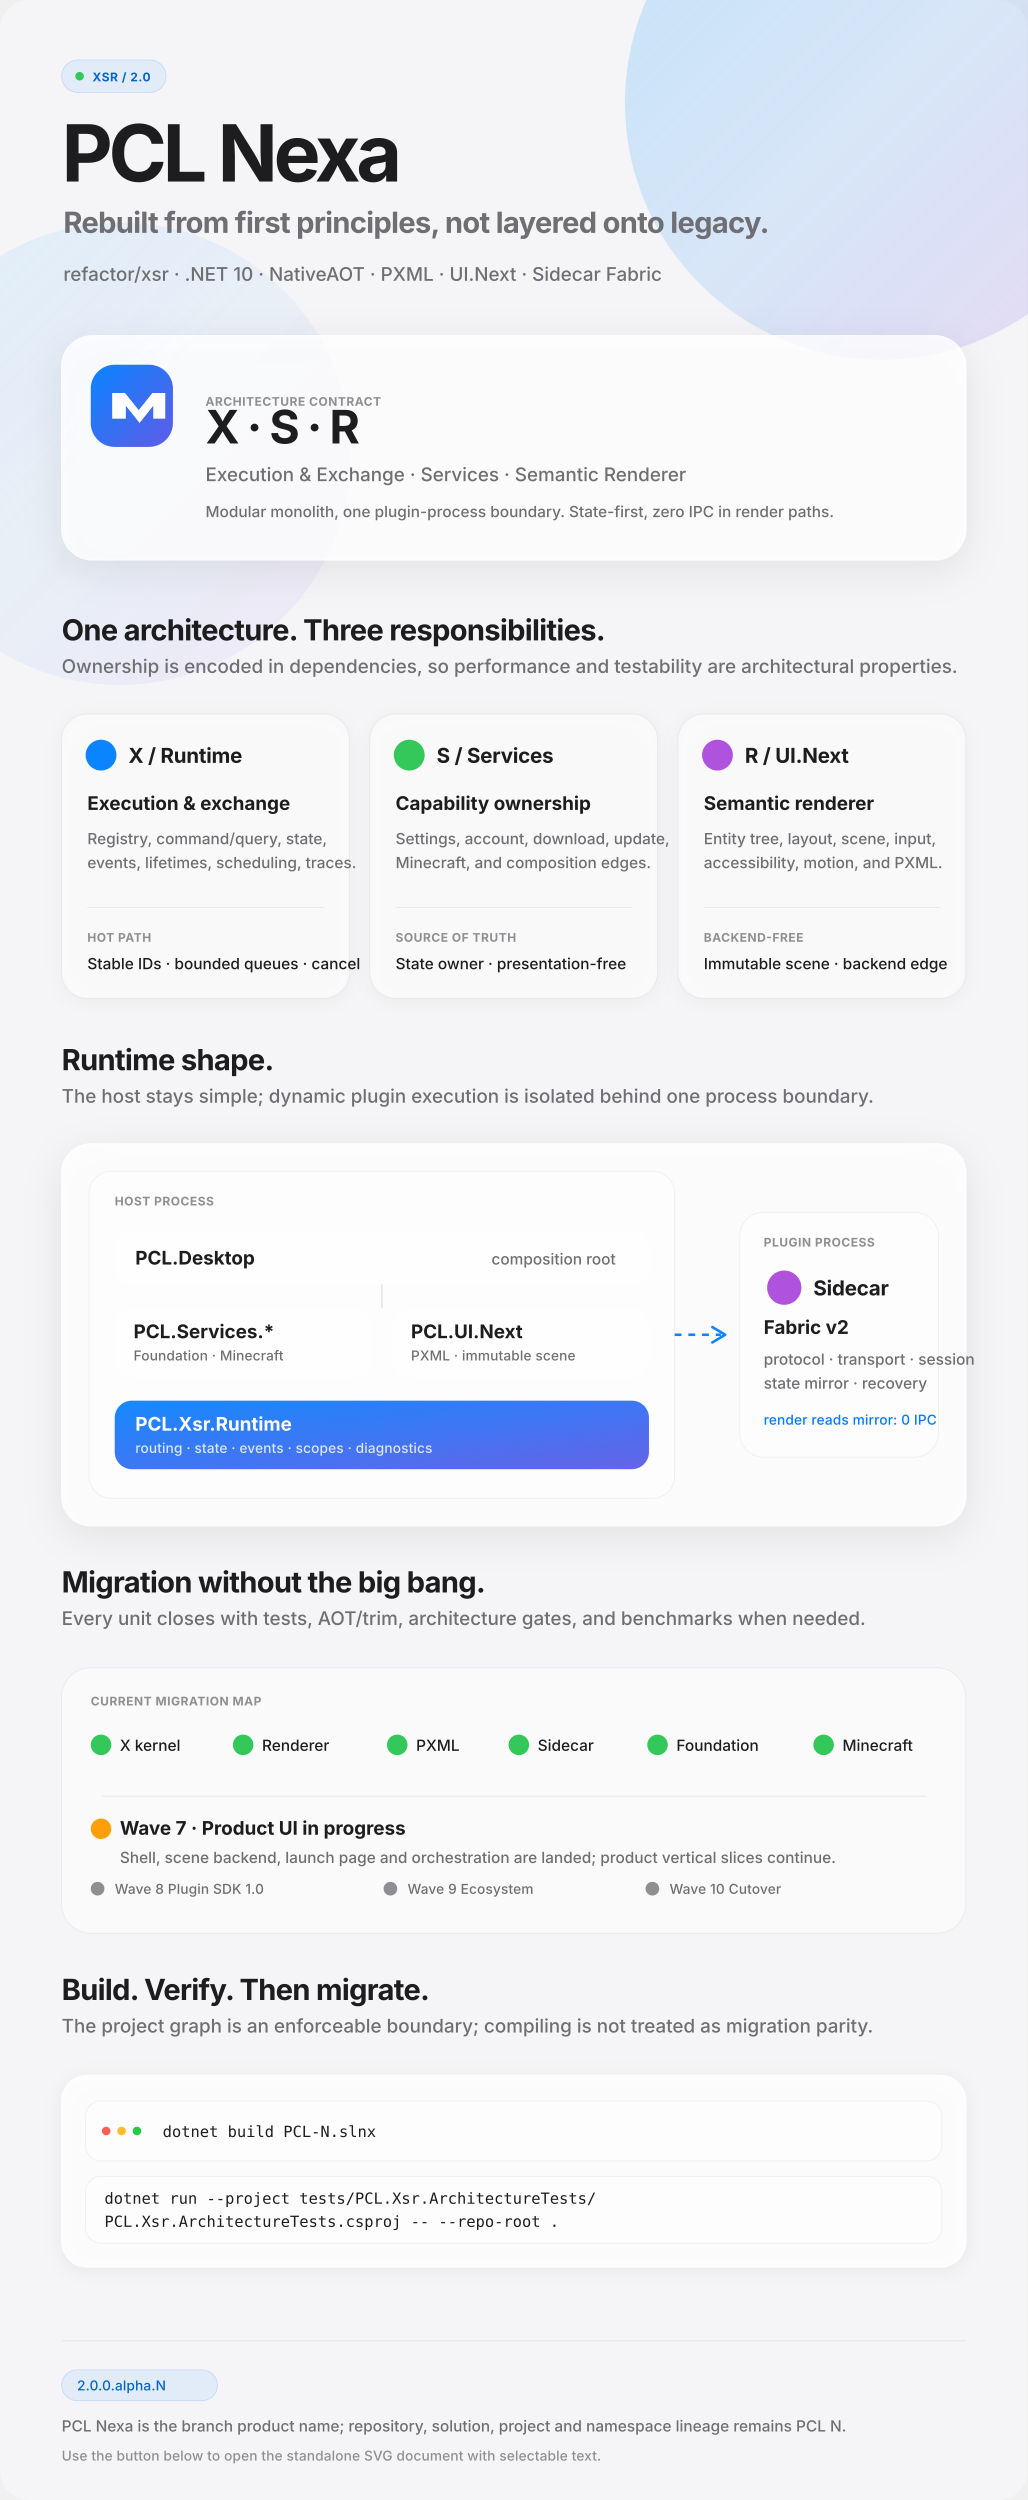
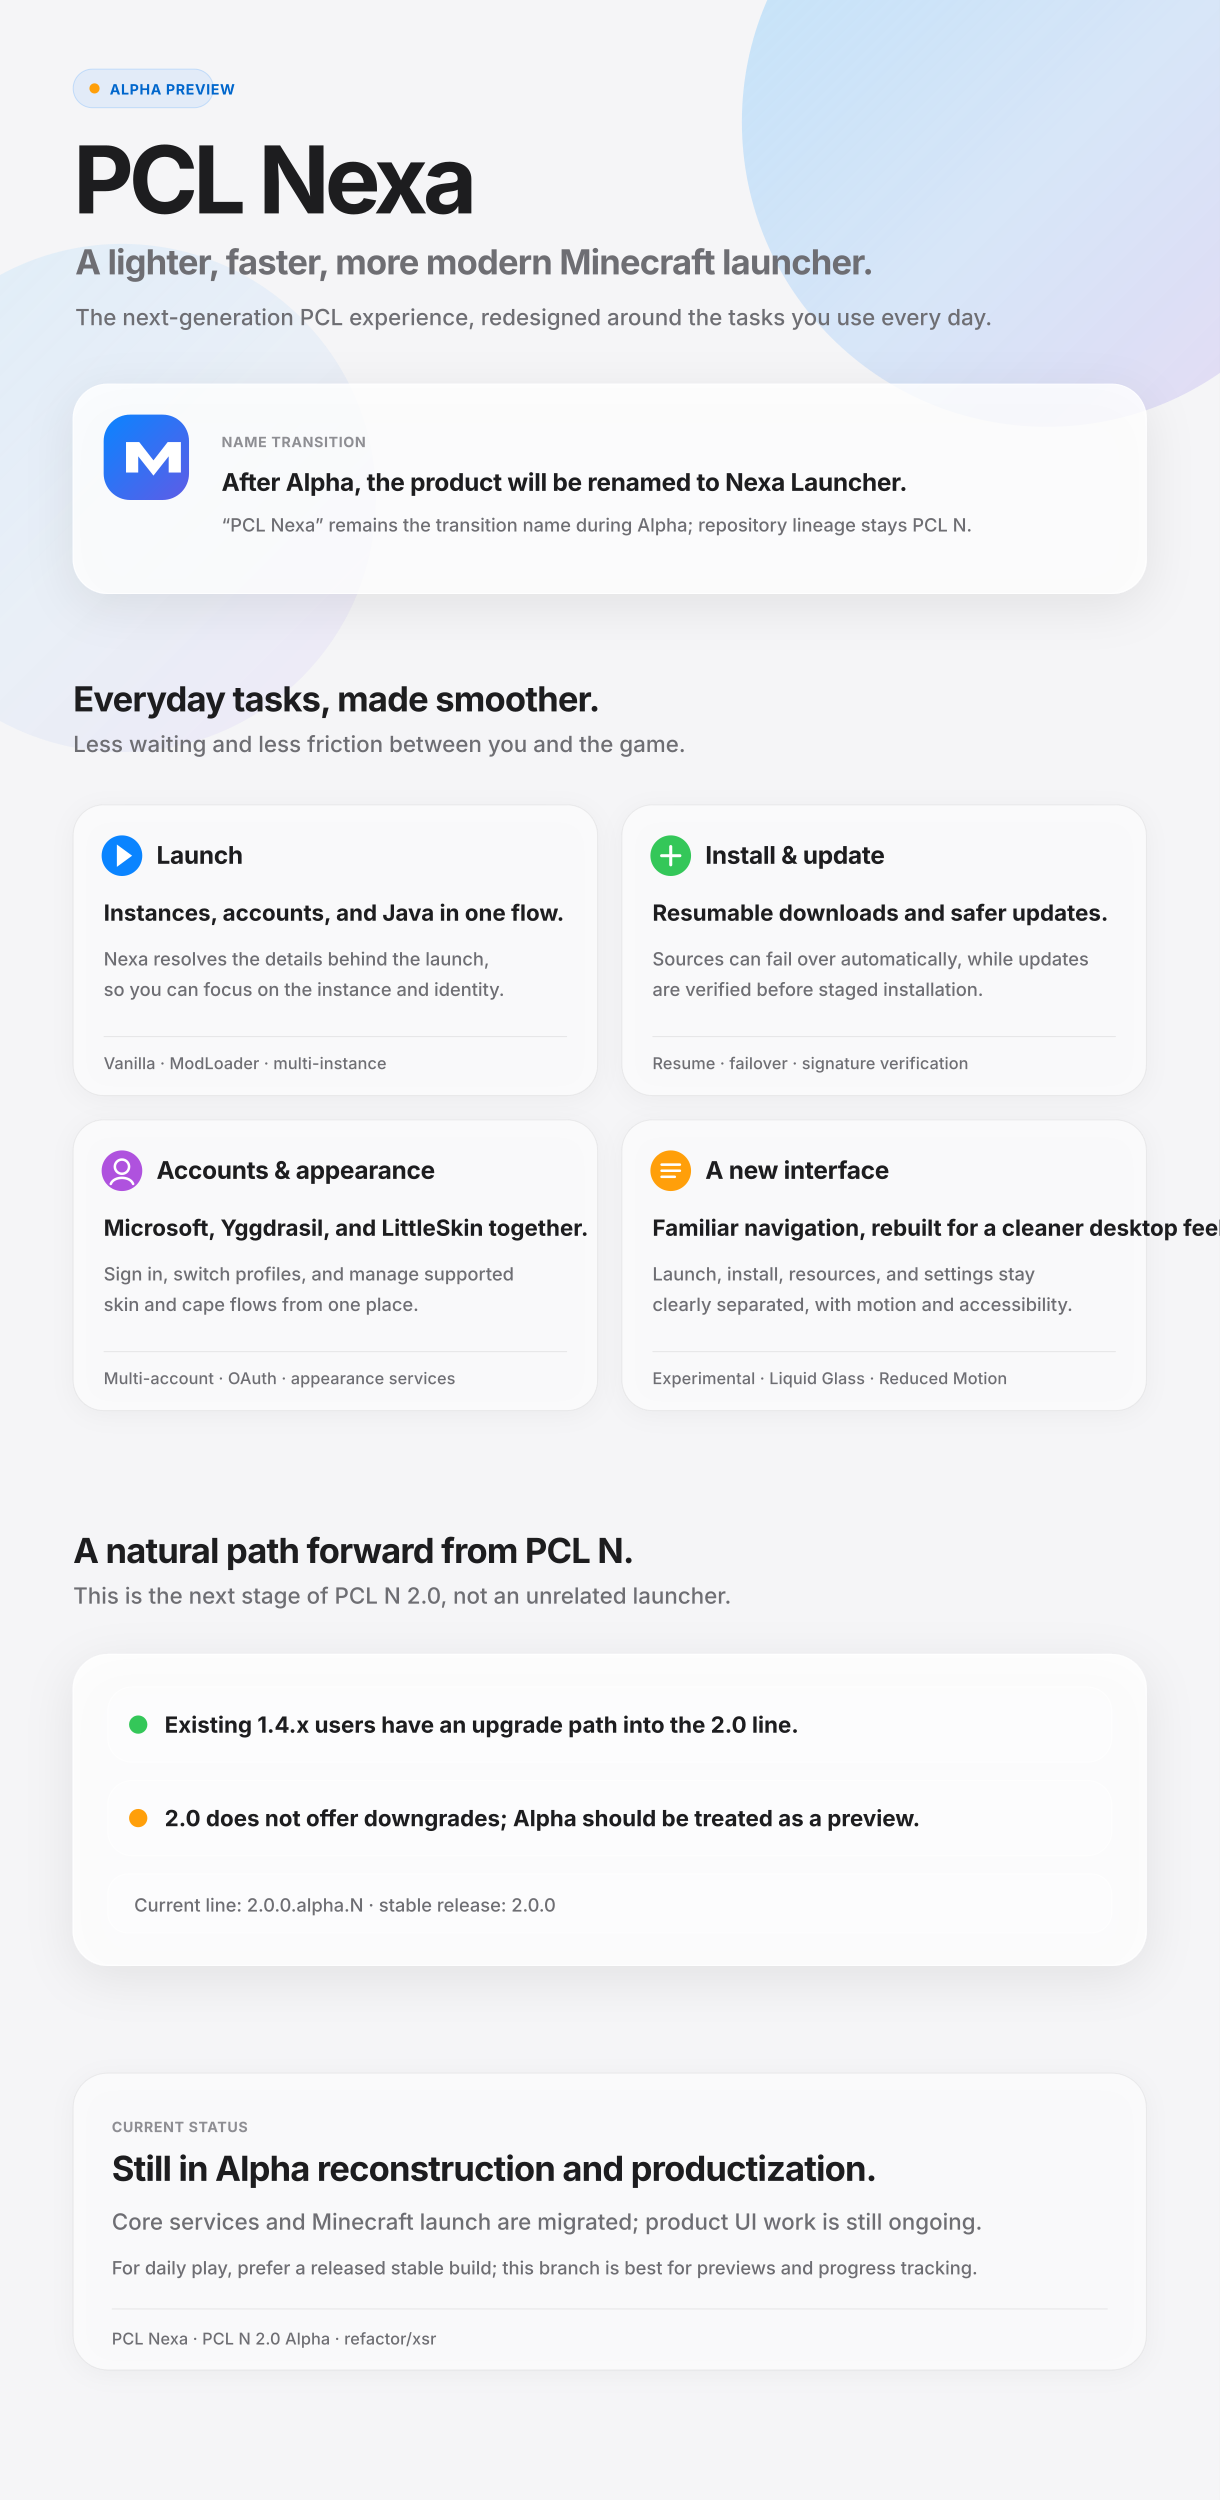
- <svg xmlns="http://www.w3.org/2000/svg" width="1200" height="2920" viewBox="0 0 1200 2920" role="img" aria-labelledby="title desc">
+ <svg xmlns="http://www.w3.org/2000/svg" width="1200" height="2460" viewBox="0 0 1200 2460" role="img" aria-labelledby="title desc">
  <defs>
    <linearGradient id="heroGlow" x1="0" y1="0" x2="1" y2="1">
-       <stop class="glowA" offset="0" stop-color="#5AC8FA" stop-opacity="0.28" />
-       <stop class="glowB" offset="0.48" stop-color="#007AFF" stop-opacity="0.12" />
-       <stop class="glowC" offset="1" stop-color="#AF52DE" stop-opacity="0.18" />
+       <stop offset="0" stop-color="#5AC8FA" stop-opacity="0.30" />
+       <stop offset="0.52" stop-color="#007AFF" stop-opacity="0.12" />
+       <stop offset="1" stop-color="#AF52DE" stop-opacity="0.18" />
    </linearGradient>
    <linearGradient id="accentGradient" x1="0" y1="0" x2="1" y2="1">
      <stop offset="0" stop-color="#0A84FF" />
      <stop offset="1" stop-color="#5E5CE6" />
    </linearGradient>
    <filter id="shadow" x="-30%" y="-30%" width="160%" height="160%">
      <feDropShadow dx="0" dy="12" stdDeviation="24" flood-color="#000000" flood-opacity="0.10" />
    </filter>
    <filter id="softShadow" x="-30%" y="-30%" width="160%" height="160%">
      <feDropShadow dx="0" dy="4" stdDeviation="12" flood-color="#000000" flood-opacity="0.07" />
    </filter>
    <style>
-       svg { font-family: -apple-system, BlinkMacSystemFont, "SF Pro Display", "SF Pro Text", "Segoe UI", "PingFang SC", "Microsoft YaHei", sans-serif; }
+       svg { font-family: -apple-system, BlinkMacSystemFont, "SF Pro Display", "SF Pro Text", "Segoe UI", "PingFang SC", "Microsoft JhengHei", "Microsoft YaHei", sans-serif; }
      .bg { fill:#F5F5F7; }
-       .surface { fill:#FFFFFF; fill-opacity:.78; stroke:#FFFFFF; stroke-opacity:.90; }
-       .surface2 { fill:#FFFFFF; fill-opacity:.54; stroke:#000000; stroke-opacity:.055; }
-       .surface3 { fill:#FFFFFF; fill-opacity:.34; stroke:#FFFFFF; stroke-opacity:.75; }
+       .surface { fill:#FFFFFF; fill-opacity:.80; stroke:#FFFFFF; stroke-opacity:.92; }
+       .surface2 { fill:#FFFFFF; fill-opacity:.58; stroke:#000000; stroke-opacity:.055; }
+       .surface3 { fill:#FFFFFF; fill-opacity:.36; stroke:#FFFFFF; stroke-opacity:.75; }
      .text { fill:#1D1D1F; }
      .secondary { fill:#6E6E73; }
      .tertiary { fill:#8E8E93; }
      .rule { stroke:#000000; stroke-opacity:.075; }
-       .hairline { stroke:#000000; stroke-opacity:.09; }
      .accentText { fill:#007AFF; }
      .success { fill:#34C759; }
      .warning { fill:#FF9F0A; }
-       .pending { fill:#8E8E93; }
      .chip { fill:#007AFF; fill-opacity:.08; stroke:#007AFF; stroke-opacity:.18; }
      .chipText { fill:#0066CC; }
-       .mono { font-family: "SFMono-Regular", ui-monospace, "Cascadia Code", Consolas, monospace; }
      .title { font-size:92px; font-weight:700; letter-spacing:-4.8px; }
      .display { font-size:54px; font-weight:700; letter-spacing:-2.2px; }
      .h2 { font-size:34px; font-weight:700; letter-spacing:-.8px; }
      .h3 { font-size:24px; font-weight:650; letter-spacing:-.25px; }
      .body { font-size:22px; font-weight:450; }
      .bodyStrong { font-size:22px; font-weight:650; }
      .small { font-size:18px; font-weight:500; }
-       .caption { font-size:16px; font-weight:550; letter-spacing:.15px; }
+       .caption { font-size:16px; font-weight:550; letter-spacing:.10px; }
      .micro { font-size:14px; font-weight:650; letter-spacing:.6px; }
-       .code { font-size:18px; font-weight:500; }
      @media (prefers-color-scheme: dark) {
        .bg { fill:#000000; }
-         .surface { fill:#1C1C1E; fill-opacity:.72; stroke:#FFFFFF; stroke-opacity:.13; }
+         .surface { fill:#1C1C1E; fill-opacity:.76; stroke:#FFFFFF; stroke-opacity:.13; }
        .surface2 { fill:#2C2C2E; fill-opacity:.62; stroke:#FFFFFF; stroke-opacity:.08; }
-         .surface3 { fill:#2C2C2E; fill-opacity:.34; stroke:#FFFFFF; stroke-opacity:.12; }
+         .surface3 { fill:#2C2C2E; fill-opacity:.36; stroke:#FFFFFF; stroke-opacity:.12; }
        .text { fill:#F5F5F7; }
        .secondary { fill:#AEAEB2; }
        .tertiary { fill:#8E8E93; }
        .rule { stroke:#FFFFFF; stroke-opacity:.10; }
-         .hairline { stroke:#FFFFFF; stroke-opacity:.12; }
        .accentText { fill:#0A84FF; }
        .chip { fill:#0A84FF; fill-opacity:.14; stroke:#0A84FF; stroke-opacity:.28; }
        .chipText { fill:#64D2FF; }
      }
    </style>
  </defs>
-   <rect class="bg" width="1200" height="2920" rx="34" />
+   <rect class="bg" width="1200" height="2460" />
  <circle cx="1030" cy="120" r="300" fill="url(#heroGlow)" />
-   <circle cx="140" cy="530" r="270" fill="url(#heroGlow)" opacity=".45" />
-   <g transform="translate(72 70)">
-     <g transform="translate(0 0)">
-       <rect width="122" height="38" rx="19" class="chip" />
-       <circle cx="21" cy="19" r="5" fill="#34C759" />
-       <text x="36" y="25" class="micro chipText">XSR / 2.0</text>
+   <circle cx="120" cy="490" r="250" fill="url(#heroGlow)" opacity=".42" />
+   <g transform="translate(72 68)">
+     <g>
+       <rect width="138" height="38" rx="19" class="chip" />
+       <circle cx="21" cy="19" r="5" class="warning" />
+       <switch>
+         <text systemLanguage="zh-TW,zh-HK,zh-MO,zh-Hant" x="36" y="25" class="micro chipText">ALPHA 預覽</text>
+         <text systemLanguage="zh-CN,zh-SG,zh-Hans,zh" x="36" y="25" class="micro chipText">ALPHA 预览</text>
+         <text x="36" y="25" class="micro chipText">ALPHA PREVIEW</text>
+       </switch>
    </g>
    <text x="0" y="142" class="title text">PCL Nexa</text>
    <switch>
-       <text systemLanguage="zh" x="2" y="202" class="h2 secondary">从零重构，而不是在旧架构上继续堆叠。</text>
-       <text x="2" y="202" class="h2 secondary">Rebuilt from first principles, not layered onto legacy.</text>
-     </switch>
-     <text x="2" y="258" class="body secondary">refactor/xsr · .NET 10 · NativeAOT · PXML · UI.Next · Sidecar Fabric</text>
-     <g transform="translate(0 322)">
-       <rect width="1056" height="262" rx="36" class="surface" filter="url(#shadow)" />
-       <g transform="translate(34 34)">
-         <rect width="96" height="96" rx="28" fill="url(#accentGradient)" />
-         <path d="M25 63V33h15l16 20 16-20h15v30H73V48L57 68 41 48v15z" fill="white" />
+       <text systemLanguage="zh-TW,zh-HK,zh-MO,zh-Hant" x="2" y="202" class="h2 secondary">更輕、更快，也更像一個現代桌面應用。</text>
+       <text systemLanguage="zh-CN,zh-SG,zh-Hans,zh" x="2" y="202" class="h2 secondary">更轻、更快，也更像一个现代桌面应用。</text>
+       <text x="2" y="202" class="h2 secondary">A lighter, faster, more modern Minecraft launcher.</text>
+     </switch>
+     <switch>
+       <text systemLanguage="zh-TW,zh-HK,zh-MO,zh-Hant" x="2" y="252" class="body secondary">為 PCL N 使用者打造的下一代體驗，從啟動、安裝到帳號管理重新整理。</text>
+       <text systemLanguage="zh-CN,zh-SG,zh-Hans,zh" x="2" y="252" class="body secondary">为 PCL N 用户打造的下一代体验，从启动、安装到账号管理重新整理。</text>
+       <text x="2" y="252" class="body secondary">The next-generation PCL experience, redesigned around the tasks you use every day.</text>
+     </switch>
+     <g transform="translate(0 310)">
+       <rect width="1056" height="206" rx="34" class="surface" filter="url(#shadow)" />
+       <g transform="translate(30 30)">
+         <rect width="84" height="84" rx="26" fill="url(#accentGradient)" />
+         <path d="M22 57V27h13l14 18 14-18h13v30H64V41L49 60 34 41v16z" fill="white" />
      </g>
-       <text x="168" y="82" class="micro tertiary">ARCHITECTURE CONTRACT</text>
-       <text x="168" y="126" class="display text">X · S · R</text>
-       <text x="168" y="170" class="body secondary">Execution &amp; Exchange · Services · Semantic Renderer</text>
-       <switch>
-         <text systemLanguage="zh" x="168" y="212" class="small secondary">模块化单体 + 唯一的插件进程边界。状态先行，渲染路径零 IPC。</text>
-         <text x="168" y="212" class="small secondary">Modular monolith, one plugin-process boundary. State-first, zero IPC in render paths.</text>
+       <switch>
+         <text systemLanguage="zh-TW,zh-HK,zh-MO,zh-Hant" x="146" y="62" class="micro tertiary">名稱變更</text>
+         <text systemLanguage="zh-CN,zh-SG,zh-Hans,zh" x="146" y="62" class="micro tertiary">名称变更</text>
+         <text x="146" y="62" class="micro tertiary">NAME TRANSITION</text>
+       </switch>
+       <switch>
+         <text systemLanguage="zh-TW,zh-HK,zh-MO,zh-Hant" x="146" y="105" class="h3 text">Alpha 結束後，產品將正式更名為 Nexa Launcher。</text>
+         <text systemLanguage="zh-CN,zh-SG,zh-Hans,zh" x="146" y="105" class="h3 text">Alpha 结束后，产品将正式更名为 Nexa Launcher。</text>
+         <text x="146" y="105" class="h3 text">After Alpha, the product will be renamed to Nexa Launcher.</text>
+       </switch>
+       <switch>
+         <text systemLanguage="zh-TW,zh-HK,zh-MO,zh-Hant" x="146" y="145" class="small secondary">目前仍使用「PCL Nexa」作為過渡名稱；倉庫與專案識別將保留 PCL N 血緣。</text>
+         <text systemLanguage="zh-CN,zh-SG,zh-Hans,zh" x="146" y="145" class="small secondary">目前仍使用“PCL Nexa”作为过渡名称；仓库与项目标识将保留 PCL N 血缘。</text>
+         <text x="146" y="145" class="small secondary">“PCL Nexa” remains the transition name during Alpha; repository lineage stays PCL N.</text>
      </switch>
    </g>
  </g>
-   <g transform="translate(72 748)">
-     <switch>
-       <text systemLanguage="zh" x="0" y="0" class="h2 text">一个架构，三种职责。</text>
-       <text x="0" y="0" class="h2 text">One architecture. Three responsibilities.</text>
-     </switch>
-     <switch>
-       <text systemLanguage="zh" x="0" y="38" class="body secondary">把所有权写进依赖边界，让性能、可测性与迁移路径成为架构属性。</text>
-       <text x="0" y="38" class="body secondary">Ownership is encoded in dependencies, so performance and testability are architectural properties.</text>
-     </switch>
-     <g transform="translate(0 86)">
-       <rect width="336" height="332" rx="30" class="surface2" filter="url(#softShadow)" />
-       <circle cx="46" cy="48" r="18" fill="#0A84FF" />
-       <text x="78" y="57" class="h3 text">X / Runtime</text>
-       <switch>
-         <text systemLanguage="zh" x="30" y="112" class="bodyStrong text">执行与交换内核</text>
-         <text x="30" y="112" class="bodyStrong text">Execution &amp; exchange</text>
-       </switch>
-       <switch>
-         <text systemLanguage="zh" x="30" y="152" class="small secondary">注册表、命令 / 查询、状态、</text>
-         <text x="30" y="152" class="small secondary">Registry, command/query, state,</text>
-       </switch>
-       <switch>
-         <text systemLanguage="zh" x="30" y="180" class="small secondary">事件、生命周期、调度、诊断。</text>
-         <text x="30" y="180" class="small secondary">events, lifetimes, scheduling, traces.</text>
-       </switch>
-       <line x1="30" y1="226" x2="306" y2="226" class="rule" />
-       <text x="30" y="266" class="micro tertiary">HOT PATH</text>
-       <switch>
-         <text systemLanguage="zh" x="30" y="298" class="small text">稳定 ID · 有界队列 · 可取消</text>
-         <text x="30" y="298" class="small text">Stable IDs · bounded queues · cancel</text>
-       </switch>
-     </g>
-     <g transform="translate(360 86)">
-       <rect width="336" height="332" rx="30" class="surface2" filter="url(#softShadow)" />
-       <circle cx="46" cy="48" r="18" fill="#34C759" />
-       <text x="78" y="57" class="h3 text">S / Services</text>
-       <switch>
-         <text systemLanguage="zh" x="30" y="112" class="bodyStrong text">业务能力所有权</text>
-         <text x="30" y="112" class="bodyStrong text">Capability ownership</text>
-       </switch>
-       <switch>
-         <text systemLanguage="zh" x="30" y="152" class="small secondary">设置、账号、下载、更新、</text>
-         <text x="30" y="152" class="small secondary">Settings, account, download, update,</text>
-       </switch>
-       <switch>
-         <text systemLanguage="zh" x="30" y="180" class="small secondary">Minecraft 与组合边界。</text>
-         <text x="30" y="180" class="small secondary">Minecraft, and composition edges.</text>
-       </switch>
-       <line x1="30" y1="226" x2="306" y2="226" class="rule" />
-       <text x="30" y="266" class="micro tertiary">SOURCE OF TRUTH</text>
-       <switch>
-         <text systemLanguage="zh" x="30" y="298" class="small text">服务发布状态，不拥有呈现</text>
-         <text x="30" y="298" class="small text">State owner · presentation-free</text>
-       </switch>
-     </g>
-     <g transform="translate(720 86)">
-       <rect width="336" height="332" rx="30" class="surface2" filter="url(#softShadow)" />
-       <circle cx="46" cy="48" r="18" fill="#AF52DE" />
-       <text x="78" y="57" class="h3 text">R / UI.Next</text>
-       <switch>
-         <text systemLanguage="zh" x="30" y="112" class="bodyStrong text">语义渲染器</text>
-         <text x="30" y="112" class="bodyStrong text">Semantic renderer</text>
-       </switch>
-       <switch>
-         <text systemLanguage="zh" x="30" y="152" class="small secondary">实体树、布局、场景、输入、</text>
-         <text x="30" y="152" class="small secondary">Entity tree, layout, scene, input,</text>
-       </switch>
-       <switch>
-         <text systemLanguage="zh" x="30" y="180" class="small secondary">无障碍、动画与 PXML。</text>
-         <text x="30" y="180" class="small secondary">accessibility, motion, and PXML.</text>
-       </switch>
-       <line x1="30" y1="226" x2="306" y2="226" class="rule" />
-       <text x="30" y="266" class="micro tertiary">BACKEND-FREE</text>
-       <switch>
-         <text systemLanguage="zh" x="30" y="298" class="small text">不可变 Scene · 平台边缘提交</text>
-         <text x="30" y="298" class="small text">Immutable scene · backend edge</text>
-       </switch>
+   <g transform="translate(72 700)">
+     <switch>
+       <text systemLanguage="zh-TW,zh-HK,zh-MO,zh-Hant" x="0" y="0" class="h2 text">把常用的事，做得更順。</text>
+       <text systemLanguage="zh-CN,zh-SG,zh-Hans,zh" x="0" y="0" class="h2 text">把常用的事，做得更顺。</text>
+       <text x="0" y="0" class="h2 text">Everyday tasks, made smoother.</text>
+     </switch>
+     <switch>
+       <text systemLanguage="zh-TW,zh-HK,zh-MO,zh-Hant" x="0" y="40" class="body secondary">少一些等待與跳轉，讓啟動器專注在 Minecraft 本身。</text>
+       <text systemLanguage="zh-CN,zh-SG,zh-Hans,zh" x="0" y="40" class="body secondary">少一些等待与跳转，让启动器专注在 Minecraft 本身。</text>
+       <text x="0" y="40" class="body secondary">Less waiting and less friction between you and the game.</text>
+     </switch>
+     <g transform="translate(0 92)">
+       <rect width="516" height="286" rx="30" class="surface2" filter="url(#softShadow)" />
+       <circle cx="48" cy="50" r="20" fill="#0A84FF" />
+       <path d="M43 39l15 11-15 11z" fill="white" />
+       <switch>
+         <text systemLanguage="zh-TW,zh-HK,zh-MO,zh-Hant" x="82" y="58" class="h3 text">啟動</text>
+         <text systemLanguage="zh-CN,zh-SG,zh-Hans,zh" x="82" y="58" class="h3 text">启动</text>
+         <text x="82" y="58" class="h3 text">Launch</text>
+       </switch>
+       <switch>
+         <text systemLanguage="zh-TW,zh-HK,zh-MO,zh-Hant" x="30" y="114" class="bodyStrong text">實例、帳號與 Java 選擇在一次流程裡完成。</text>
+         <text systemLanguage="zh-CN,zh-SG,zh-Hans,zh" x="30" y="114" class="bodyStrong text">实例、账号与 Java 选择在一次流程里完成。</text>
+         <text x="30" y="114" class="bodyStrong text">Instances, accounts, and Java in one flow.</text>
+       </switch>
+       <switch>
+         <text systemLanguage="zh-TW,zh-HK,zh-MO,zh-Hant" x="30" y="158" class="small secondary">啟動器會解析繼承、平台與設定，</text>
+         <text systemLanguage="zh-CN,zh-SG,zh-Hans,zh" x="30" y="158" class="small secondary">启动器会解析继承、平台与设置，</text>
+         <text x="30" y="158" class="small secondary">Nexa resolves the details behind the launch,</text>
+       </switch>
+       <switch>
+         <text systemLanguage="zh-TW,zh-HK,zh-MO,zh-Hant" x="30" y="188" class="small secondary">讓你只需要選擇要玩的版本與身份。</text>
+         <text systemLanguage="zh-CN,zh-SG,zh-Hans,zh" x="30" y="188" class="small secondary">让你只需要选择要玩的版本与身份。</text>
+         <text x="30" y="188" class="small secondary">so you can focus on the instance and identity.</text>
+       </switch>
+       <line x1="30" y1="228" x2="486" y2="228" class="rule" />
+       <switch>
+         <text systemLanguage="zh-TW,zh-HK,zh-MO,zh-Hant" x="30" y="260" class="caption secondary">原版 · ModLoader · 多實例</text>
+         <text systemLanguage="zh-CN,zh-SG,zh-Hans,zh" x="30" y="260" class="caption secondary">原版 · ModLoader · 多实例</text>
+         <text x="30" y="260" class="caption secondary">Vanilla · ModLoader · multi-instance</text>
+       </switch>
+     </g>
+     <g transform="translate(540 92)">
+       <rect width="516" height="286" rx="30" class="surface2" filter="url(#softShadow)" />
+       <circle cx="48" cy="50" r="20" fill="#34C759" />
+       <path d="M39 50h18M48 41v18" stroke="white" stroke-width="3" stroke-linecap="round" />
+       <switch>
+         <text systemLanguage="zh-TW,zh-HK,zh-MO,zh-Hant" x="82" y="58" class="h3 text">安裝與更新</text>
+         <text systemLanguage="zh-CN,zh-SG,zh-Hans,zh" x="82" y="58" class="h3 text">安装与更新</text>
+         <text x="82" y="58" class="h3 text">Install &amp; update</text>
+       </switch>
+       <switch>
+         <text systemLanguage="zh-TW,zh-HK,zh-MO,zh-Hant" x="30" y="114" class="bodyStrong text">支援斷點續傳、分段下載與安全更新。</text>
+         <text systemLanguage="zh-CN,zh-SG,zh-Hans,zh" x="30" y="114" class="bodyStrong text">支持断点续传、分段下载与安全更新。</text>
+         <text x="30" y="114" class="bodyStrong text">Resumable downloads and safer updates.</text>
+       </switch>
+       <switch>
+         <text systemLanguage="zh-TW,zh-HK,zh-MO,zh-Hant" x="30" y="158" class="small secondary">遇到來源失敗可自動切換，更新在套用前</text>
+         <text systemLanguage="zh-CN,zh-SG,zh-Hans,zh" x="30" y="158" class="small secondary">遇到来源失败可自动切换，更新在应用前</text>
+         <text x="30" y="158" class="small secondary">Sources can fail over automatically, while updates</text>
+       </switch>
+       <switch>
+         <text systemLanguage="zh-TW,zh-HK,zh-MO,zh-Hant" x="30" y="188" class="small secondary">會經過驗證與分階段安裝。</text>
+         <text systemLanguage="zh-CN,zh-SG,zh-Hans,zh" x="30" y="188" class="small secondary">会经过验证与分阶段安装。</text>
+         <text x="30" y="188" class="small secondary">are verified before staged installation.</text>
+       </switch>
+       <line x1="30" y1="228" x2="486" y2="228" class="rule" />
+       <switch>
+         <text systemLanguage="zh-TW,zh-HK,zh-MO,zh-Hant" x="30" y="260" class="caption secondary">續傳 · 多來源 · 簽章驗證</text>
+         <text systemLanguage="zh-CN,zh-SG,zh-Hans,zh" x="30" y="260" class="caption secondary">续传 · 多来源 · 签名验证</text>
+         <text x="30" y="260" class="caption secondary">Resume · failover · signature verification</text>
+       </switch>
+     </g>
+     <g transform="translate(0 402)">
+       <rect width="516" height="286" rx="30" class="surface2" filter="url(#softShadow)" />
+       <circle cx="48" cy="50" r="20" fill="#AF52DE" />
+       <circle cx="48" cy="46" r="7" fill="none" stroke="white" stroke-width="2.5" />
+       <path d="M37 63c3-8 19-8 22 0" fill="none" stroke="white" stroke-width="2.5" stroke-linecap="round" />
+       <switch>
+         <text systemLanguage="zh-TW,zh-HK,zh-MO,zh-Hant" x="82" y="58" class="h3 text">帳號與外觀</text>
+         <text systemLanguage="zh-CN,zh-SG,zh-Hans,zh" x="82" y="58" class="h3 text">账号与外观</text>
+         <text x="82" y="58" class="h3 text">Accounts &amp; appearance</text>
+       </switch>
+       <switch>
+         <text systemLanguage="zh-TW,zh-HK,zh-MO,zh-Hant" x="30" y="114" class="bodyStrong text">Microsoft、Yggdrasil 與 LittleSkin 都在同一處。</text>
+         <text systemLanguage="zh-CN,zh-SG,zh-Hans,zh" x="30" y="114" class="bodyStrong text">Microsoft、Yggdrasil 与 LittleSkin 都在同一处。</text>
+         <text x="30" y="114" class="bodyStrong text">Microsoft, Yggdrasil, and LittleSkin together.</text>
+       </switch>
+       <switch>
+         <text systemLanguage="zh-TW,zh-HK,zh-MO,zh-Hant" x="30" y="158" class="small secondary">登入、切換身份，以及支援的皮膚 / 披風</text>
+         <text systemLanguage="zh-CN,zh-SG,zh-Hans,zh" x="30" y="158" class="small secondary">登录、切换身份，以及支持的皮肤 / 披风</text>
+         <text x="30" y="158" class="small secondary">Sign in, switch profiles, and manage supported</text>
+       </switch>
+       <switch>
+         <text systemLanguage="zh-TW,zh-HK,zh-MO,zh-Hant" x="30" y="188" class="small secondary">管理都能沿用一致的操作方式。</text>
+         <text systemLanguage="zh-CN,zh-SG,zh-Hans,zh" x="30" y="188" class="small secondary">管理都能沿用一致的操作方式。</text>
+         <text x="30" y="188" class="small secondary">skin and cape flows from one place.</text>
+       </switch>
+       <line x1="30" y1="228" x2="486" y2="228" class="rule" />
+       <switch>
+         <text systemLanguage="zh-TW,zh-HK,zh-MO,zh-Hant" x="30" y="260" class="caption secondary">多帳號 · OAuth · 外觀服務</text>
+         <text systemLanguage="zh-CN,zh-SG,zh-Hans,zh" x="30" y="260" class="caption secondary">多账号 · OAuth · 外观服务</text>
+         <text x="30" y="260" class="caption secondary">Multi-account · OAuth · appearance services</text>
+       </switch>
+     </g>
+     <g transform="translate(540 402)">
+       <rect width="516" height="286" rx="30" class="surface2" filter="url(#softShadow)" />
+       <circle cx="48" cy="50" r="20" fill="#FF9F0A" />
+       <path d="M39 44h18M39 50h18M39 56h13" stroke="white" stroke-width="2.5" stroke-linecap="round" />
+       <switch>
+         <text systemLanguage="zh-TW,zh-HK,zh-MO,zh-Hant" x="82" y="58" class="h3 text">新的介面</text>
+         <text systemLanguage="zh-CN,zh-SG,zh-Hans,zh" x="82" y="58" class="h3 text">新的界面</text>
+         <text x="82" y="58" class="h3 text">A new interface</text>
+       </switch>
+       <switch>
+         <text systemLanguage="zh-TW,zh-HK,zh-MO,zh-Hant" x="30" y="114" class="bodyStrong text">熟悉的導覽方式，重新整理成更清爽的桌面體驗。</text>
+         <text systemLanguage="zh-CN,zh-SG,zh-Hans,zh" x="30" y="114" class="bodyStrong text">熟悉的导航方式，重新整理成更清爽的桌面体验。</text>
+         <text x="30" y="114" class="bodyStrong text">Familiar navigation, rebuilt for a cleaner desktop feel.</text>
+       </switch>
+       <switch>
+         <text systemLanguage="zh-TW,zh-HK,zh-MO,zh-Hant" x="30" y="158" class="small secondary">啟動、安裝、資源與設定保留清楚分區，</text>
+         <text systemLanguage="zh-CN,zh-SG,zh-Hans,zh" x="30" y="158" class="small secondary">启动、安装、资源与设置保留清楚分区，</text>
+         <text x="30" y="158" class="small secondary">Launch, install, resources, and settings stay</text>
+       </switch>
+       <switch>
+         <text systemLanguage="zh-TW,zh-HK,zh-MO,zh-Hant" x="30" y="188" class="small secondary">並加入流暢動畫與無障礙支援。</text>
+         <text systemLanguage="zh-CN,zh-SG,zh-Hans,zh" x="30" y="188" class="small secondary">并加入流畅动画与无障碍支持。</text>
+         <text x="30" y="188" class="small secondary">clearly separated, with motion and accessibility.</text>
+       </switch>
+       <line x1="30" y1="228" x2="486" y2="228" class="rule" />
+       <text x="30" y="260" class="caption secondary">Experimental · Liquid Glass · Reduced Motion</text>
    </g>
  </g>
-   <g transform="translate(72 1250)">
-     <switch>
-       <text systemLanguage="zh" x="0" y="0" class="h2 text">运行时形状。</text>
-       <text x="0" y="0" class="h2 text">Runtime shape.</text>
-     </switch>
-     <switch>
-       <text systemLanguage="zh" x="0" y="38" class="body secondary">宿主保持简单；插件动态执行被隔离到唯一的进程外边界。</text>
-       <text x="0" y="38" class="body secondary">The host stays simple; dynamic plugin execution is isolated behind one process boundary.</text>
-     </switch>
-     <g transform="translate(0 86)">
-       <rect width="1056" height="446" rx="34" class="surface" filter="url(#shadow)" />
-       <rect x="32" y="32" width="684" height="382" rx="26" class="surface2" />
-       <text x="62" y="72" class="micro tertiary">HOST PROCESS</text>
-       <g transform="translate(62 102)">
-         <rect width="624" height="62" rx="18" class="surface3" />
-         <text x="24" y="39" class="bodyStrong text">PCL.Desktop</text>
-         <text x="440" y="39" class="small secondary">composition root</text>
-       </g>
-       <path d="M374 164V192" class="hairline" stroke-width="2" />
-       <g transform="translate(62 194)">
-         <rect width="300" height="78" rx="20" class="surface3" />
-         <text x="22" y="33" class="bodyStrong text">PCL.Services.*</text>
-         <text x="22" y="59" class="caption secondary">Foundation · Minecraft</text>
-       </g>
-       <g transform="translate(386 194)">
-         <rect width="300" height="78" rx="20" class="surface3" />
-         <text x="22" y="33" class="bodyStrong text">PCL.UI.Next</text>
-         <text x="22" y="59" class="caption secondary">PXML · immutable scene</text>
-       </g>
-       <g transform="translate(62 300)">
-         <rect width="624" height="80" rx="20" fill="url(#accentGradient)" opacity=".95" />
-         <text x="24" y="35" class="bodyStrong" fill="white">PCL.Xsr.Runtime</text>
-         <text x="24" y="61" class="caption" fill="white" opacity=".82">routing · state · events · scopes · diagnostics</text>
-       </g>
-       <path d="M716 223H770" stroke="#0A84FF" stroke-width="3" stroke-dasharray="8 8" />
-       <path d="M760 214L775 223 760 232" fill="none" stroke="#0A84FF" stroke-width="3" stroke-linecap="round" stroke-linejoin="round" />
-       <rect x="792" y="80" width="232" height="286" rx="28" class="surface2" />
-       <text x="820" y="120" class="micro tertiary">PLUGIN PROCESS</text>
-       <circle cx="844" cy="168" r="20" fill="#AF52DE" />
-       <text x="878" y="177" class="h3 text">Sidecar</text>
-       <text x="820" y="222" class="bodyStrong text">Fabric v2</text>
-       <switch>
-         <text systemLanguage="zh" x="820" y="258" class="small secondary">协议 · 传输 · 会话</text>
-         <text x="820" y="258" class="small secondary">protocol · transport · session</text>
-       </switch>
-       <switch>
-         <text systemLanguage="zh" x="820" y="286" class="small secondary">状态镜像 · 崩溃恢复</text>
-         <text x="820" y="286" class="small secondary">state mirror · recovery</text>
-       </switch>
-       <switch>
-         <text systemLanguage="zh" x="820" y="328" class="caption accentText">渲染侧读取镜像：0 IPC</text>
-         <text x="820" y="328" class="caption accentText">render reads mirror: 0 IPC</text>
-       </switch>
-     </g>
-   </g>
-   <g transform="translate(72 1860)">
-     <switch>
-       <text systemLanguage="zh" x="0" y="0" class="h2 text">迁移不是一次大爆炸。</text>
-       <text x="0" y="0" class="h2 text">Migration without the big bang.</text>
-     </switch>
-     <switch>
-       <text systemLanguage="zh" x="0" y="38" class="body secondary">每个迁移单元都要以测试、AOT / trim、架构门禁和必要的基准测试闭环。</text>
-       <text x="0" y="38" class="body secondary">Every unit closes with tests, AOT/trim, architecture gates, and benchmarks when needed.</text>
-     </switch>
-     <g transform="translate(0 88)">
-       <rect width="1056" height="310" rx="34" class="surface2" />
-       <text x="34" y="44" class="micro tertiary">CURRENT MIGRATION MAP</text>
-       <g transform="translate(34 78)">
-         <circle cx="12" cy="12" r="12" class="success" />
-         <text x="34" y="19" class="small text">X kernel</text>
-         <circle cx="178" cy="12" r="12" class="success" />
-         <text x="200" y="19" class="small text">Renderer</text>
-         <circle cx="358" cy="12" r="12" class="success" />
-         <text x="380" y="19" class="small text">PXML</text>
-         <circle cx="500" cy="12" r="12" class="success" />
-         <text x="522" y="19" class="small text">Sidecar</text>
-         <circle cx="662" cy="12" r="12" class="success" />
-         <text x="684" y="19" class="small text">Foundation</text>
-         <circle cx="856" cy="12" r="12" class="success" />
-         <text x="878" y="19" class="small text">Minecraft</text>
-       </g>
-       <line x1="46" y1="150" x2="1010" y2="150" class="rule" />
-       <g transform="translate(34 176)">
-         <circle cx="12" cy="12" r="12" class="warning" />
+   <g transform="translate(72 1538)">
+     <switch>
+       <text systemLanguage="zh-TW,zh-HK,zh-MO,zh-Hant" x="0" y="0" class="h2 text">從 PCL N 自然過渡。</text>
+       <text systemLanguage="zh-CN,zh-SG,zh-Hans,zh" x="0" y="0" class="h2 text">从 PCL N 自然过渡。</text>
+       <text x="0" y="0" class="h2 text">A natural path forward from PCL N.</text>
+     </switch>
+     <switch>
+       <text systemLanguage="zh-TW,zh-HK,zh-MO,zh-Hant" x="0" y="40" class="body secondary">這不是另一個無關的新啟動器，而是 PCL N 2.0 的下一階段。</text>
+       <text systemLanguage="zh-CN,zh-SG,zh-Hans,zh" x="0" y="40" class="body secondary">这不是另一个无关的新启动器，而是 PCL N 2.0 的下一阶段。</text>
+       <text x="0" y="40" class="body secondary">This is the next stage of PCL N 2.0, not an unrelated launcher.</text>
+     </switch>
+     <g transform="translate(0 90)">
+       <rect width="1056" height="306" rx="34" class="surface" filter="url(#shadow)" />
+       <g transform="translate(34 32)">
+         <rect width="988" height="74" rx="24" class="surface3" />
+         <circle cx="30" cy="37" r="9" class="success" />
        <switch>
-           <text systemLanguage="zh" x="34" y="19" class="bodyStrong text">Wave 7 · Product UI 正在进行</text>
-           <text x="34" y="19" class="bodyStrong text">Wave 7 · Product UI in progress</text>
-         </switch>
-         <switch>
-           <text systemLanguage="zh" x="34" y="52" class="small secondary">共享 Shell、UI.Next → Avalonia 场景后端、启动页与编排已落地；后续继续补齐产品纵向切片。</text>
-           <text x="34" y="52" class="small secondary">Shell, scene backend, launch page and orchestration are landed; product vertical slices continue.</text>
+           <text systemLanguage="zh-TW,zh-HK,zh-MO,zh-Hant" x="56" y="45" class="bodyStrong text">既有 1.4.x 使用者可沿升級路徑進入 2.0 系列。</text>
+           <text systemLanguage="zh-CN,zh-SG,zh-Hans,zh" x="56" y="45" class="bodyStrong text">现有 1.4.x 用户可沿升级路径进入 2.0 系列。</text>
+           <text x="56" y="45" class="bodyStrong text">Existing 1.4.x users have an upgrade path into the 2.0 line.</text>
        </switch>
      </g>
-       <g transform="translate(34 250)">
-         <circle cx="8" cy="8" r="8" class="pending" />
-         <text x="28" y="14" class="caption secondary">Wave 8 Plugin SDK 1.0</text>
-         <circle cx="350" cy="8" r="8" class="pending" />
-         <text x="370" y="14" class="caption secondary">Wave 9 Ecosystem</text>
-         <circle cx="656" cy="8" r="8" class="pending" />
-         <text x="676" y="14" class="caption secondary">Wave 10 Cutover</text>
+       <g transform="translate(34 124)">
+         <rect width="988" height="74" rx="24" class="surface3" />
+         <circle cx="30" cy="37" r="9" class="warning" />
+         <switch>
+           <text systemLanguage="zh-TW,zh-HK,zh-MO,zh-Hant" x="56" y="45" class="bodyStrong text">2.0 不提供向舊版本降級；Alpha 使用者應把它視為預覽版本。</text>
+           <text systemLanguage="zh-CN,zh-SG,zh-Hans,zh" x="56" y="45" class="bodyStrong text">2.0 不提供向旧版本降级；Alpha 用户应把它视为预览版本。</text>
+           <text x="56" y="45" class="bodyStrong text">2.0 does not offer downgrades; Alpha should be treated as a preview.</text>
+         </switch>
      </g>
+       <g transform="translate(34 216)">
+         <rect width="988" height="58" rx="20" class="surface3" />
+         <switch>
+           <text systemLanguage="zh-TW,zh-HK,zh-MO,zh-Hant" x="26" y="37" class="small secondary">目前版本線：2.0.0.alpha.N · 穩定版將使用 2.0.0</text>
+           <text systemLanguage="zh-CN,zh-SG,zh-Hans,zh" x="26" y="37" class="small secondary">当前版本线：2.0.0.alpha.N · 稳定版将使用 2.0.0</text>
+           <text x="26" y="37" class="small secondary">Current line: 2.0.0.alpha.N · stable release: 2.0.0</text>
+         </switch>
+       </g>
    </g>
  </g>
-   <g transform="translate(72 2336)">
-     <switch>
-       <text systemLanguage="zh" x="0" y="0" class="h2 text">构建。验证。再迁移。</text>
-       <text x="0" y="0" class="h2 text">Build. Verify. Then migrate.</text>
-     </switch>
-     <switch>
-       <text systemLanguage="zh" x="0" y="38" class="body secondary">项目图本身就是可执行的架构边界，不把“能编译”误当作“迁移完成”。</text>
-       <text x="0" y="38" class="body secondary">The project graph is an enforceable boundary; compiling is not treated as migration parity.</text>
-     </switch>
-     <g transform="translate(0 88)">
-       <rect width="1056" height="224" rx="30" class="surface" filter="url(#softShadow)" />
-       <rect x="28" y="30" width="1000" height="70" rx="18" class="surface2" />
-       <circle cx="52" cy="65" r="5" fill="#FF5F57" />
-       <circle cx="70" cy="65" r="5" fill="#FEBC2E" />
-       <circle cx="88" cy="65" r="5" fill="#28C840" />
-       <text x="118" y="72" class="code mono text">dotnet build PCL-N.slnx</text>
-       <rect x="28" y="118" width="1000" height="78" rx="18" class="surface2" />
-       <text x="50" y="150" class="code mono text">dotnet run --project tests/PCL.Xsr.ArchitectureTests/</text>
-       <text x="50" y="177" class="code mono text">PCL.Xsr.ArchitectureTests.csproj -- --repo-root .</text>
-     </g>
-   </g>
-   <g transform="translate(72 2734)">
-     <line x1="0" y1="0" x2="1056" y2="0" class="rule" />
-     <g transform="translate(0 34)">
-       <rect width="182" height="36" rx="18" class="chip" />
-       <text x="18" y="24" class="caption chipText">2.0.0.alpha.N</text>
-     </g>
-     <switch>
-       <text systemLanguage="zh" x="0" y="106" class="small secondary">PCL Nexa 是本分支的产品名；仓库、解决方案、项目与命名空间仍保留 PCL N 血缘。</text>
-       <text x="0" y="106" class="small secondary">PCL Nexa is the branch product name; repository, solution, project and namespace lineage remains PCL N.</text>
-     </switch>
-     <switch>
-       <text systemLanguage="zh" x="0" y="140" class="caption tertiary">下方按钮可打开独立 SVG 文档，文本可直接选择与复制。</text>
-       <text x="0" y="140" class="caption tertiary">Use the button below to open the standalone SVG document with selectable text.</text>
-     </switch>
+   <g transform="translate(72 2040)">
+     <rect width="1056" height="292" rx="34" class="surface2" filter="url(#softShadow)" />
+     <switch>
+       <text systemLanguage="zh-TW,zh-HK,zh-MO,zh-Hant" x="38" y="58" class="micro tertiary">目前狀態</text>
+       <text systemLanguage="zh-CN,zh-SG,zh-Hans,zh" x="38" y="58" class="micro tertiary">当前状态</text>
+       <text x="38" y="58" class="micro tertiary">CURRENT STATUS</text>
+     </switch>
+     <switch>
+       <text systemLanguage="zh-TW,zh-HK,zh-MO,zh-Hant" x="38" y="106" class="h2 text">仍在 Alpha 重構與產品化階段。</text>
+       <text systemLanguage="zh-CN,zh-SG,zh-Hans,zh" x="38" y="106" class="h2 text">仍在 Alpha 重构与产品化阶段。</text>
+       <text x="38" y="106" class="h2 text">Still in Alpha reconstruction and productization.</text>
+     </switch>
+     <switch>
+       <text systemLanguage="zh-TW,zh-HK,zh-MO,zh-Hant" x="38" y="154" class="body secondary">核心服務與 Minecraft 啟動鏈已完成主要遷移；產品介面仍在持續補齊。</text>
+       <text systemLanguage="zh-CN,zh-SG,zh-Hans,zh" x="38" y="154" class="body secondary">核心服务与 Minecraft 启动链已完成主要迁移；产品界面仍在持续补齐。</text>
+       <text x="38" y="154" class="body secondary">Core services and Minecraft launch are migrated; product UI work is still ongoing.</text>
+     </switch>
+     <switch>
+       <text systemLanguage="zh-TW,zh-HK,zh-MO,zh-Hant" x="38" y="198" class="small secondary">如果你只是想日常遊玩，請優先使用已發布的穩定版本；這個分支更適合提前體驗與跟進進度。</text>
+       <text systemLanguage="zh-CN,zh-SG,zh-Hans,zh" x="38" y="198" class="small secondary">如果你只是想日常游玩，请优先使用已发布的稳定版本；这个分支更适合提前体验与跟进进度。</text>
+       <text x="38" y="198" class="small secondary">For daily play, prefer a released stable build; this branch is best for previews and progress tracking.</text>
+     </switch>
+     <line x1="38" y1="232" x2="1018" y2="232" class="rule" />
+     <text x="38" y="267" class="caption secondary">PCL Nexa · PCL N 2.0 Alpha · refactor/xsr</text>
  </g>
</svg>
